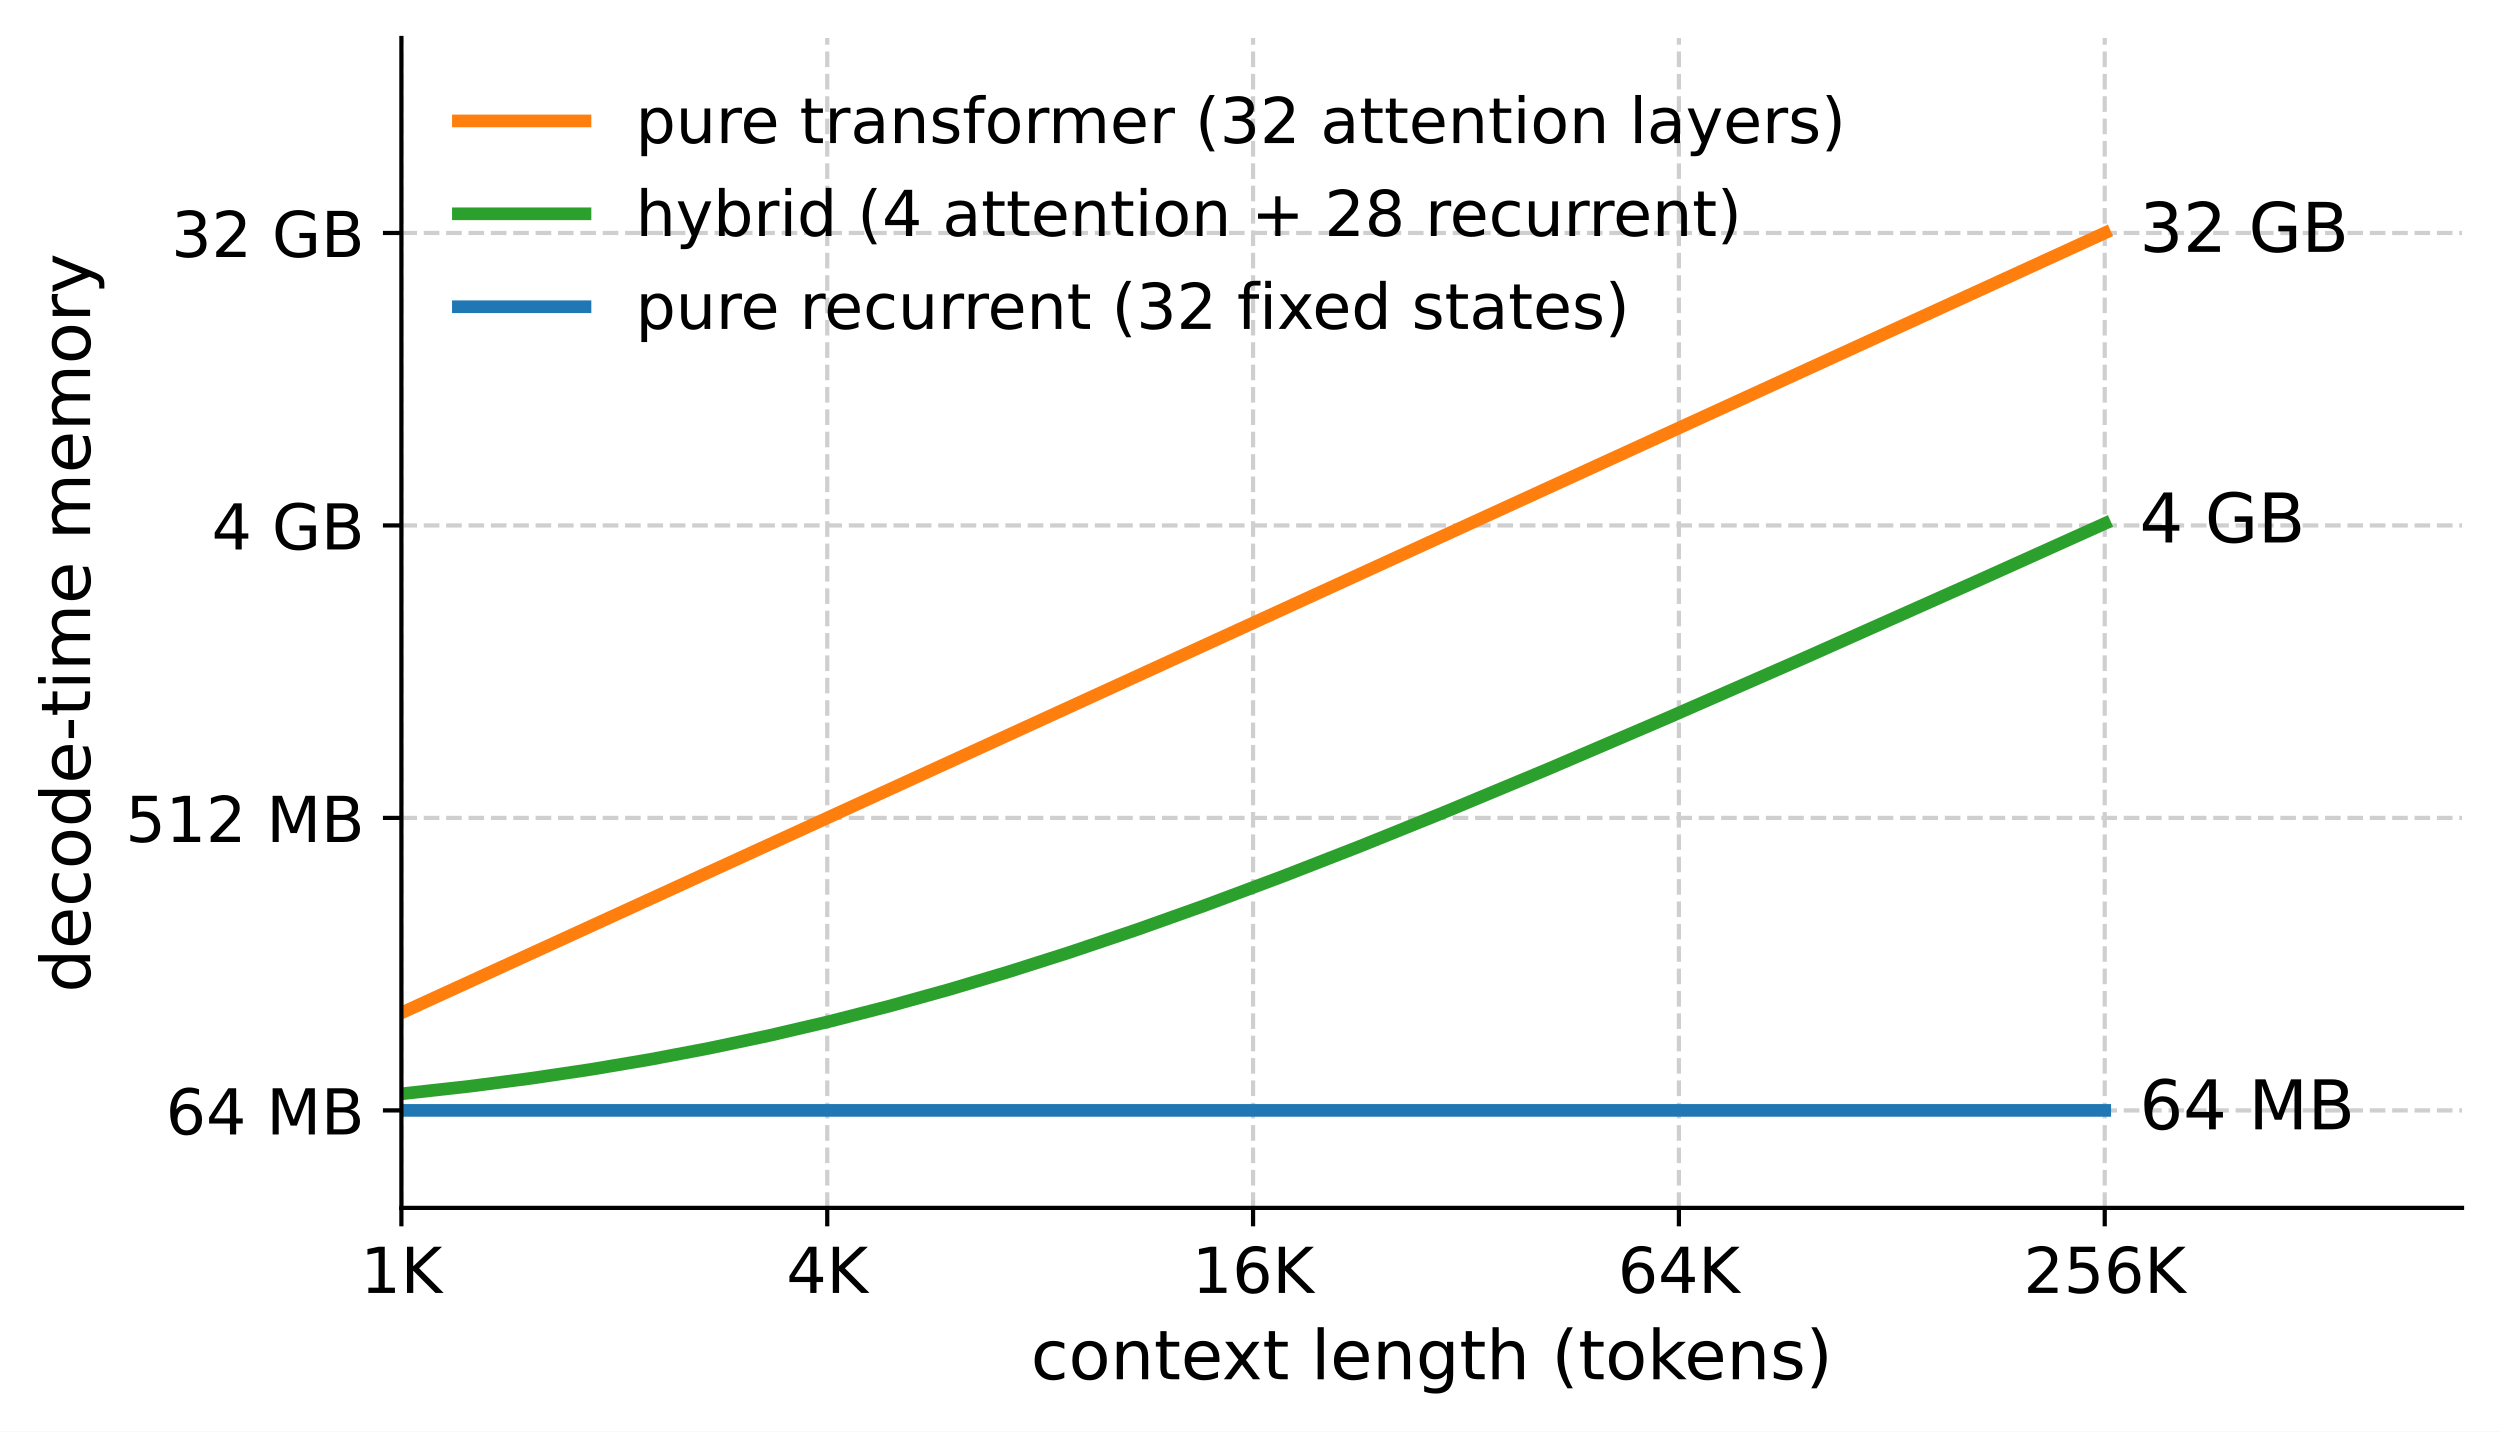
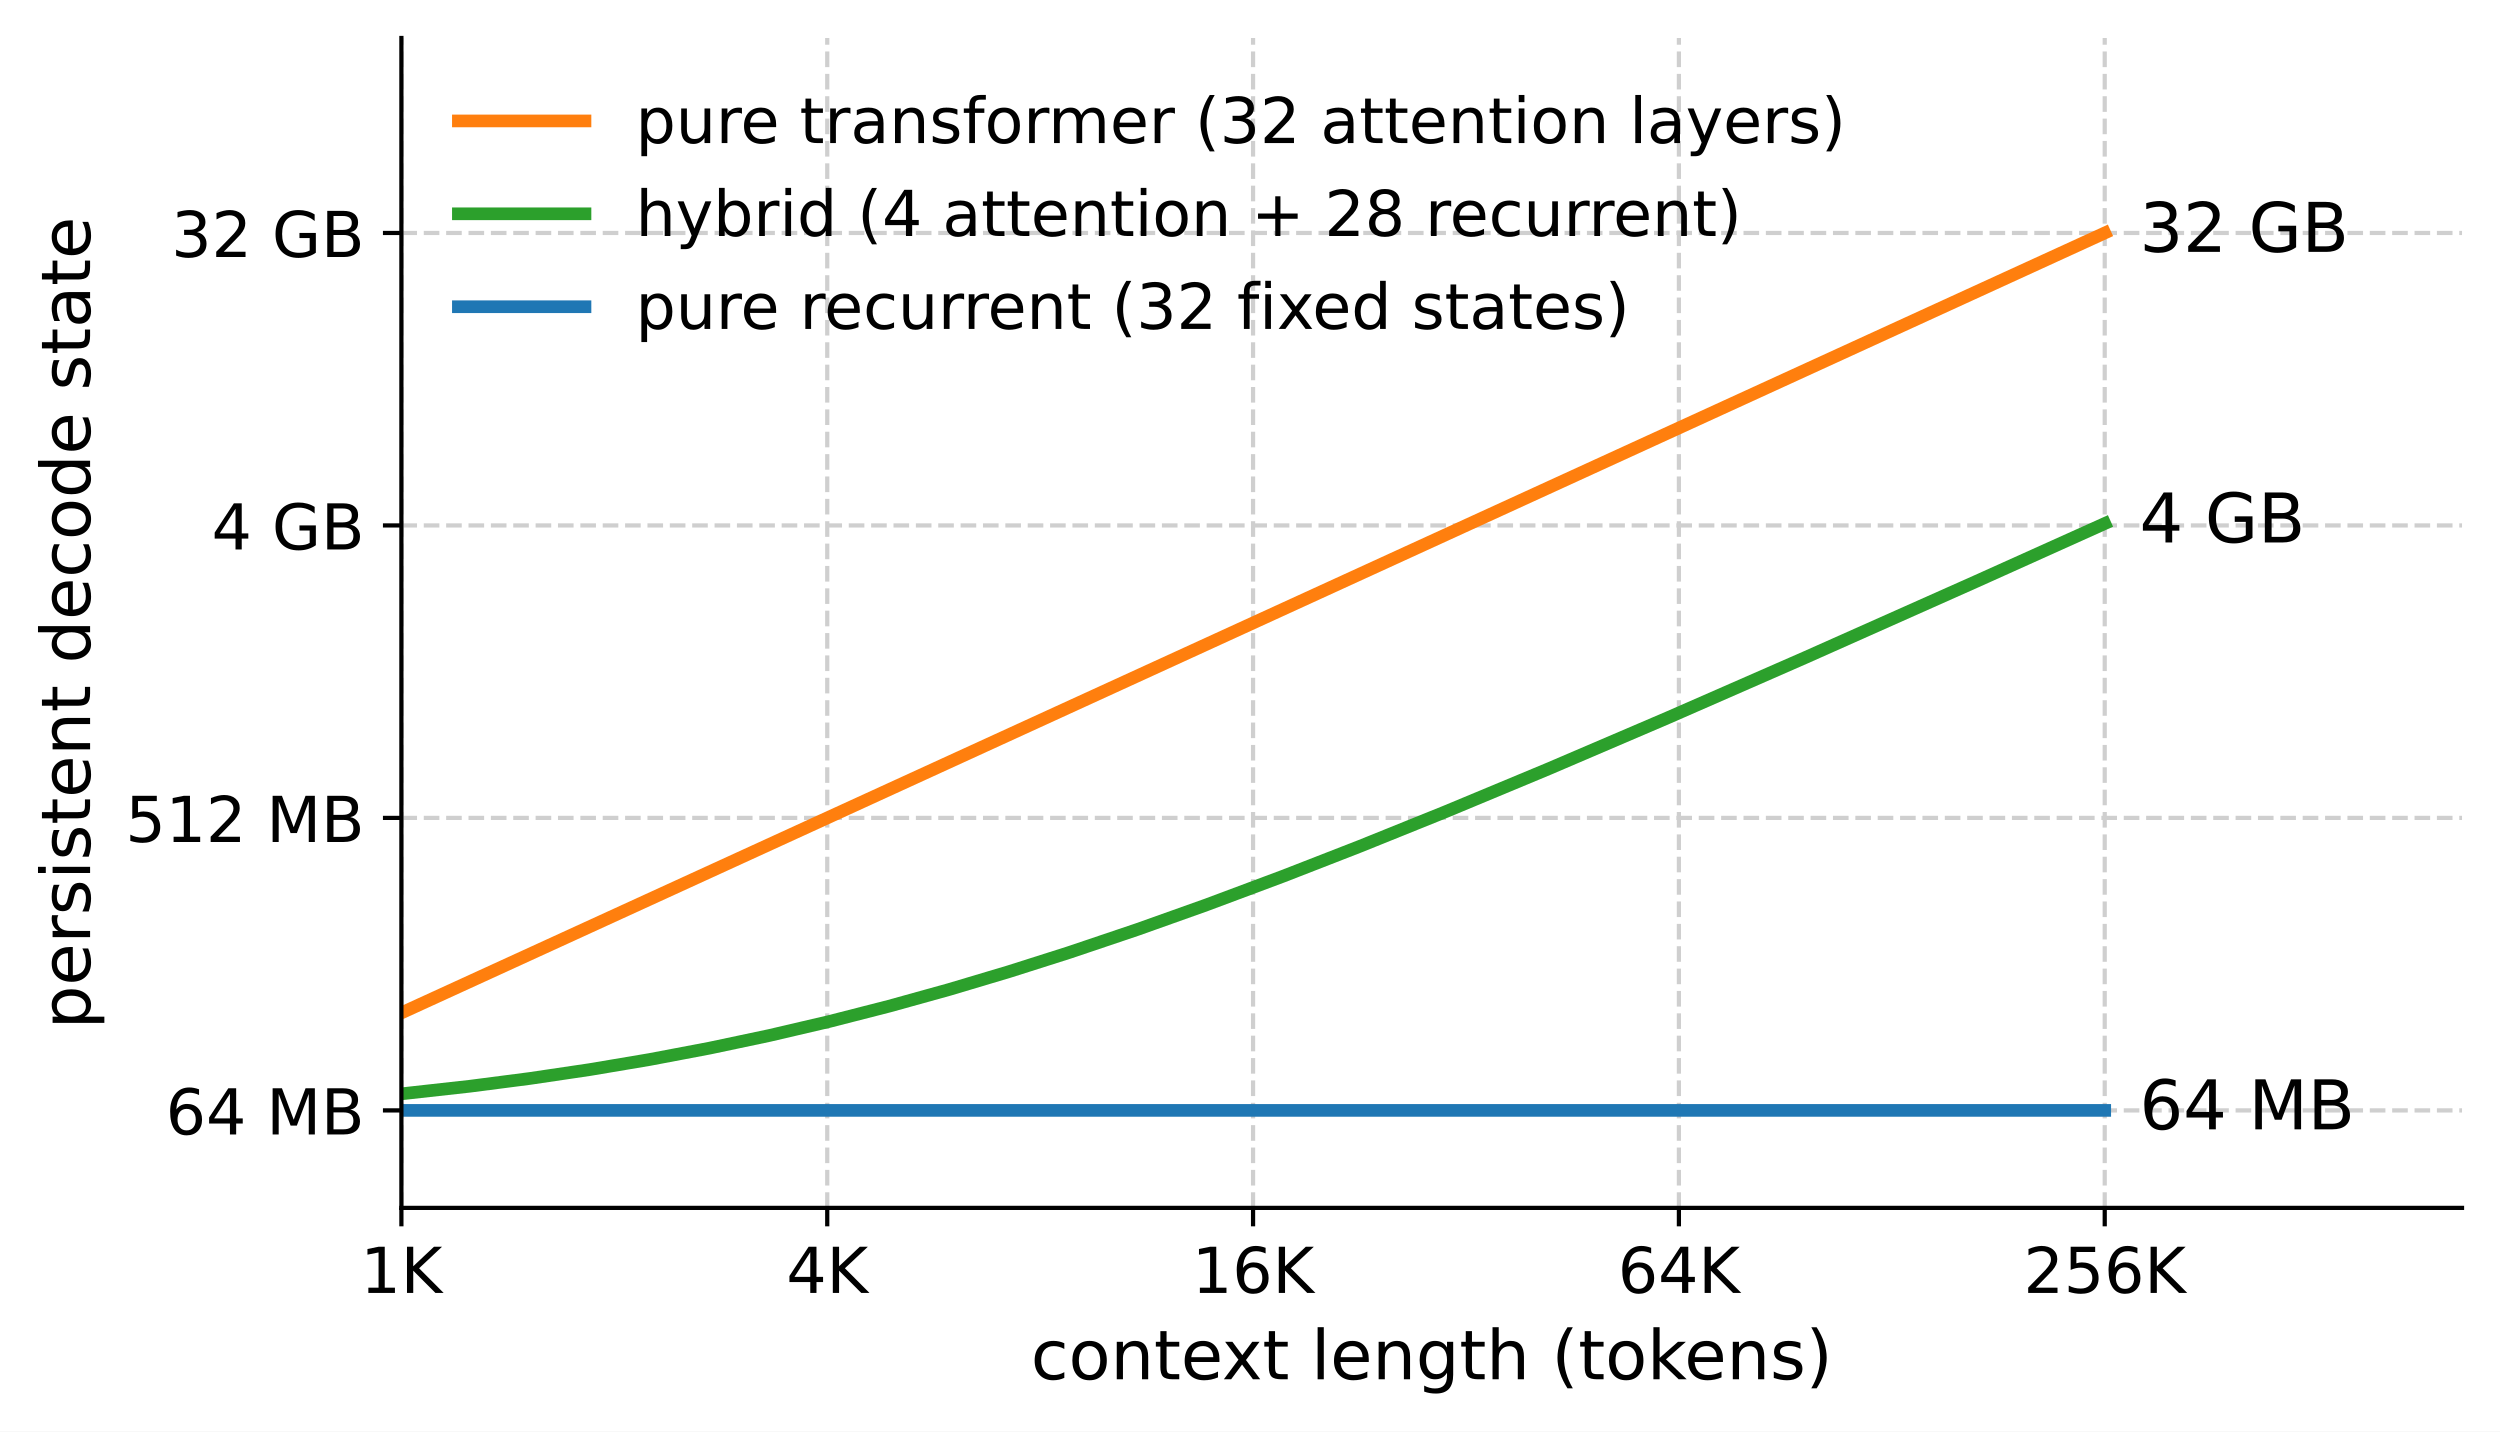
<svg xmlns="http://www.w3.org/2000/svg" xmlns:xlink="http://www.w3.org/1999/xlink" width="473.887pt" height="271.355pt" viewBox="0 0 473.887 271.355" version="1.1">
  <defs>
    <style type="text/css">*{stroke-linejoin: round; stroke-linecap: butt}</style>
  </defs>
  <g id="figure_1">
    <g id="patch_1">
      <path d="M 0 271.355  L 473.887 271.355  L 473.887 0  L 0 0  z " style="fill: #ffffff" />
    </g>
    <g id="axes_1">
      <g id="patch_2">
        <path d="M 76.087 228.96  L 466.687 228.96  L 466.687 7.2  L 76.087 7.2  z " style="fill: #ffffff" />
      </g>
      <g id="matplotlib.axis_1">
        <g id="xtick_1">
          <g id="line2d_1">
            <path d="M 76.087 228.96  L 76.087 7.2  " clip-path="url(#p1546eabfde)" style="fill: none; stroke-dasharray: 2.96,1.28; stroke-dashoffset: 0; stroke: #cfcfcf; stroke-width: 0.8" />
          </g>
          <g id="line2d_2">
            <defs>
              <path id="m0e0d04b24a" d="M 0 0  L 0 3.5  " style="stroke: #000000; stroke-width: 0.8" />
            </defs>
            <g>
              <use xlink:href="#m0e0d04b24a" x="76.087" y="228.96" style="stroke: #000000; stroke-width: 0.8" />
            </g>
          </g>
          <g id="text_1">
            <g transform="translate(68.335 245.0781) scale(0.12 -0.12)">
              <defs>
                <path id="DejaVuSans-31" d="M 794 531  L 1825 531  L 1825 4091  L 703 3866  L 703 4441  L 1819 4666  L 2450 4666  L 2450 531  L 3481 531  L 3481 0  L 794 0  L 794 531  z " transform="scale(0.015625)" />
                <path id="DejaVuSans-4b" d="M 628 4666  L 1259 4666  L 1259 2694  L 3353 4666  L 4166 4666  L 1850 2491  L 4331 0  L 3500 0  L 1259 2247  L 1259 0  L 628 0  L 628 4666  z " transform="scale(0.015625)" />
              </defs>
              <use xlink:href="#DejaVuSans-31" />
              <use xlink:href="#DejaVuSans-4b" transform="translate(63.62305 0)" />
            </g>
          </g>
        </g>
        <g id="xtick_2">
          <g id="line2d_3">
            <path d="M 156.806 228.96  L 156.806 7.2  " clip-path="url(#p1546eabfde)" style="fill: none; stroke-dasharray: 2.96,1.28; stroke-dashoffset: 0; stroke: #cfcfcf; stroke-width: 0.8" />
          </g>
          <g id="line2d_4">
            <g>
              <use xlink:href="#m0e0d04b24a" x="156.806" y="228.96" style="stroke: #000000; stroke-width: 0.8" />
            </g>
          </g>
          <g id="text_2">
            <g transform="translate(149.0536 245.0781) scale(0.12 -0.12)">
              <defs>
                <path id="DejaVuSans-34" d="M 2419 4116  L 825 1625  L 2419 1625  L 2419 4116  z M 2253 4666  L 3047 4666  L 3047 1625  L 3713 1625  L 3713 1100  L 3047 1100  L 3047 0  L 2419 0  L 2419 1100  L 313 1100  L 313 1709  L 2253 4666  z " transform="scale(0.015625)" />
              </defs>
              <use xlink:href="#DejaVuSans-34" />
              <use xlink:href="#DejaVuSans-4b" transform="translate(63.62305 0)" />
            </g>
          </g>
        </g>
        <g id="xtick_3">
          <g id="line2d_5">
            <path d="M 237.524 228.96  L 237.524 7.2  " clip-path="url(#p1546eabfde)" style="fill: none; stroke-dasharray: 2.96,1.28; stroke-dashoffset: 0; stroke: #cfcfcf; stroke-width: 0.8" />
          </g>
          <g id="line2d_6">
            <g>
              <use xlink:href="#m0e0d04b24a" x="237.524" y="228.96" style="stroke: #000000; stroke-width: 0.8" />
            </g>
          </g>
          <g id="text_3">
            <g transform="translate(225.9546 245.0781) scale(0.12 -0.12)">
              <defs>
                <path id="DejaVuSans-36" d="M 2113 2584  Q 1688 2584 1439 2293  Q 1191 2003 1191 1497  Q 1191 994 1439 701  Q 1688 409 2113 409  Q 2538 409 2786 701  Q 3034 994 3034 1497  Q 3034 2003 2786 2293  Q 2538 2584 2113 2584  z M 3366 4563  L 3366 3988  Q 3128 4100 2886 4159  Q 2644 4219 2406 4219  Q 1781 4219 1451 3797  Q 1122 3375 1075 2522  Q 1259 2794 1537 2939  Q 1816 3084 2150 3084  Q 2853 3084 3261 2657  Q 3669 2231 3669 1497  Q 3669 778 3244 343  Q 2819 -91 2113 -91  Q 1303 -91 875 529  Q 447 1150 447 2328  Q 447 3434 972 4092  Q 1497 4750 2381 4750  Q 2619 4750 2861 4703  Q 3103 4656 3366 4563  z " transform="scale(0.015625)" />
              </defs>
              <use xlink:href="#DejaVuSans-31" />
              <use xlink:href="#DejaVuSans-36" transform="translate(63.62305 0)" />
              <use xlink:href="#DejaVuSans-4b" transform="translate(127.2461 0)" />
            </g>
          </g>
        </g>
        <g id="xtick_4">
          <g id="line2d_7">
            <path d="M 318.243 228.96  L 318.243 7.2  " clip-path="url(#p1546eabfde)" style="fill: none; stroke-dasharray: 2.96,1.28; stroke-dashoffset: 0; stroke: #cfcfcf; stroke-width: 0.8" />
          </g>
          <g id="line2d_8">
            <g>
              <use xlink:href="#m0e0d04b24a" x="318.243" y="228.96" style="stroke: #000000; stroke-width: 0.8" />
            </g>
          </g>
          <g id="text_4">
            <g transform="translate(306.6732 245.0781) scale(0.12 -0.12)">
              <use xlink:href="#DejaVuSans-36" />
              <use xlink:href="#DejaVuSans-34" transform="translate(63.62305 0)" />
              <use xlink:href="#DejaVuSans-4b" transform="translate(127.2461 0)" />
            </g>
          </g>
        </g>
        <g id="xtick_5">
          <g id="line2d_9">
            <path d="M 398.961 228.96  L 398.961 7.2  " clip-path="url(#p1546eabfde)" style="fill: none; stroke-dasharray: 2.96,1.28; stroke-dashoffset: 0; stroke: #cfcfcf; stroke-width: 0.8" />
          </g>
          <g id="line2d_10">
            <g>
              <use xlink:href="#m0e0d04b24a" x="398.961" y="228.96" style="stroke: #000000; stroke-width: 0.8" />
            </g>
          </g>
          <g id="text_5">
            <g transform="translate(383.5742 245.0781) scale(0.12 -0.12)">
              <defs>
                <path id="DejaVuSans-32" d="M 1228 531  L 3431 531  L 3431 0  L 469 0  L 469 531  Q 828 903 1448 1529  Q 2069 2156 2228 2338  Q 2531 2678 2651 2914  Q 2772 3150 2772 3378  Q 2772 3750 2511 3984  Q 2250 4219 1831 4219  Q 1534 4219 1204 4116  Q 875 4013 500 3803  L 500 4441  Q 881 4594 1212 4672  Q 1544 4750 1819 4750  Q 2544 4750 2975 4387  Q 3406 4025 3406 3419  Q 3406 3131 3298 2873  Q 3191 2616 2906 2266  Q 2828 2175 2409 1742  Q 1991 1309 1228 531  z " transform="scale(0.015625)" />
                <path id="DejaVuSans-35" d="M 691 4666  L 3169 4666  L 3169 4134  L 1269 4134  L 1269 2991  Q 1406 3038 1543 3061  Q 1681 3084 1819 3084  Q 2600 3084 3056 2656  Q 3513 2228 3513 1497  Q 3513 744 3044 326  Q 2575 -91 1722 -91  Q 1428 -91 1123 -41  Q 819 9 494 109  L 494 744  Q 775 591 1075 516  Q 1375 441 1709 441  Q 2250 441 2565 725  Q 2881 1009 2881 1497  Q 2881 1984 2565 2268  Q 2250 2553 1709 2553  Q 1456 2553 1204 2497  Q 953 2441 691 2322  L 691 4666  z " transform="scale(0.015625)" />
              </defs>
              <use xlink:href="#DejaVuSans-32" />
              <use xlink:href="#DejaVuSans-35" transform="translate(63.62305 0)" />
              <use xlink:href="#DejaVuSans-36" transform="translate(127.2461 0)" />
              <use xlink:href="#DejaVuSans-4b" transform="translate(190.8691 0)" />
            </g>
          </g>
        </g>
        <g id="text_6">
          <g transform="translate(195.4062 261.4517) scale(0.13 -0.13)">
            <defs>
              <path id="DejaVuSans-63" d="M 3122 3366  L 3122 2828  Q 2878 2963 2633 3030  Q 2388 3097 2138 3097  Q 1578 3097 1268 2742  Q 959 2388 959 1747  Q 959 1106 1268 751  Q 1578 397 2138 397  Q 2388 397 2633 464  Q 2878 531 3122 666  L 3122 134  Q 2881 22 2623 -34  Q 2366 -91 2075 -91  Q 1284 -91 818 406  Q 353 903 353 1747  Q 353 2603 823 3093  Q 1294 3584 2113 3584  Q 2378 3584 2631 3529  Q 2884 3475 3122 3366  z " transform="scale(0.015625)" />
              <path id="DejaVuSans-6f" d="M 1959 3097  Q 1497 3097 1228 2736  Q 959 2375 959 1747  Q 959 1119 1226 758  Q 1494 397 1959 397  Q 2419 397 2687 759  Q 2956 1122 2956 1747  Q 2956 2369 2687 2733  Q 2419 3097 1959 3097  z M 1959 3584  Q 2709 3584 3137 3096  Q 3566 2609 3566 1747  Q 3566 888 3137 398  Q 2709 -91 1959 -91  Q 1206 -91 779 398  Q 353 888 353 1747  Q 353 2609 779 3096  Q 1206 3584 1959 3584  z " transform="scale(0.015625)" />
              <path id="DejaVuSans-6e" d="M 3513 2113  L 3513 0  L 2938 0  L 2938 2094  Q 2938 2591 2744 2837  Q 2550 3084 2163 3084  Q 1697 3084 1428 2787  Q 1159 2491 1159 1978  L 1159 0  L 581 0  L 581 3500  L 1159 3500  L 1159 2956  Q 1366 3272 1645 3428  Q 1925 3584 2291 3584  Q 2894 3584 3203 3211  Q 3513 2838 3513 2113  z " transform="scale(0.015625)" />
              <path id="DejaVuSans-74" d="M 1172 4494  L 1172 3500  L 2356 3500  L 2356 3053  L 1172 3053  L 1172 1153  Q 1172 725 1289 603  Q 1406 481 1766 481  L 2356 481  L 2356 0  L 1766 0  Q 1100 0 847 248  Q 594 497 594 1153  L 594 3053  L 172 3053  L 172 3500  L 594 3500  L 594 4494  L 1172 4494  z " transform="scale(0.015625)" />
              <path id="DejaVuSans-65" d="M 3597 1894  L 3597 1613  L 953 1613  Q 991 1019 1311 708  Q 1631 397 2203 397  Q 2534 397 2845 478  Q 3156 559 3463 722  L 3463 178  Q 3153 47 2828 -22  Q 2503 -91 2169 -91  Q 1331 -91 842 396  Q 353 884 353 1716  Q 353 2575 817 3079  Q 1281 3584 2069 3584  Q 2775 3584 3186 3129  Q 3597 2675 3597 1894  z M 3022 2063  Q 3016 2534 2758 2815  Q 2500 3097 2075 3097  Q 1594 3097 1305 2825  Q 1016 2553 972 2059  L 3022 2063  z " transform="scale(0.015625)" />
              <path id="DejaVuSans-78" d="M 3513 3500  L 2247 1797  L 3578 0  L 2900 0  L 1881 1375  L 863 0  L 184 0  L 1544 1831  L 300 3500  L 978 3500  L 1906 2253  L 2834 3500  L 3513 3500  z " transform="scale(0.015625)" />
              <path id="DejaVuSans-20" transform="scale(0.015625)" />
              <path id="DejaVuSans-6c" d="M 603 4863  L 1178 4863  L 1178 0  L 603 0  L 603 4863  z " transform="scale(0.015625)" />
              <path id="DejaVuSans-67" d="M 2906 1791  Q 2906 2416 2648 2759  Q 2391 3103 1925 3103  Q 1463 3103 1205 2759  Q 947 2416 947 1791  Q 947 1169 1205 825  Q 1463 481 1925 481  Q 2391 481 2648 825  Q 2906 1169 2906 1791  z M 3481 434  Q 3481 -459 3084 -895  Q 2688 -1331 1869 -1331  Q 1566 -1331 1297 -1286  Q 1028 -1241 775 -1147  L 775 -588  Q 1028 -725 1275 -790  Q 1522 -856 1778 -856  Q 2344 -856 2625 -561  Q 2906 -266 2906 331  L 2906 616  Q 2728 306 2450 153  Q 2172 0 1784 0  Q 1141 0 747 490  Q 353 981 353 1791  Q 353 2603 747 3093  Q 1141 3584 1784 3584  Q 2172 3584 2450 3431  Q 2728 3278 2906 2969  L 2906 3500  L 3481 3500  L 3481 434  z " transform="scale(0.015625)" />
              <path id="DejaVuSans-68" d="M 3513 2113  L 3513 0  L 2938 0  L 2938 2094  Q 2938 2591 2744 2837  Q 2550 3084 2163 3084  Q 1697 3084 1428 2787  Q 1159 2491 1159 1978  L 1159 0  L 581 0  L 581 4863  L 1159 4863  L 1159 2956  Q 1366 3272 1645 3428  Q 1925 3584 2291 3584  Q 2894 3584 3203 3211  Q 3513 2838 3513 2113  z " transform="scale(0.015625)" />
              <path id="DejaVuSans-28" d="M 1984 4856  Q 1566 4138 1362 3434  Q 1159 2731 1159 2009  Q 1159 1288 1364 580  Q 1569 -128 1984 -844  L 1484 -844  Q 1016 -109 783 600  Q 550 1309 550 2009  Q 550 2706 781 3412  Q 1013 4119 1484 4856  L 1984 4856  z " transform="scale(0.015625)" />
              <path id="DejaVuSans-6b" d="M 581 4863  L 1159 4863  L 1159 1991  L 2875 3500  L 3609 3500  L 1753 1863  L 3688 0  L 2938 0  L 1159 1709  L 1159 0  L 581 0  L 581 4863  z " transform="scale(0.015625)" />
              <path id="DejaVuSans-73" d="M 2834 3397  L 2834 2853  Q 2591 2978 2328 3040  Q 2066 3103 1784 3103  Q 1356 3103 1142 2972  Q 928 2841 928 2578  Q 928 2378 1081 2264  Q 1234 2150 1697 2047  L 1894 2003  Q 2506 1872 2764 1633  Q 3022 1394 3022 966  Q 3022 478 2636 193  Q 2250 -91 1575 -91  Q 1294 -91 989 -36  Q 684 19 347 128  L 347 722  Q 666 556 975 473  Q 1284 391 1588 391  Q 1994 391 2212 530  Q 2431 669 2431 922  Q 2431 1156 2273 1281  Q 2116 1406 1581 1522  L 1381 1569  Q 847 1681 609 1914  Q 372 2147 372 2553  Q 372 3047 722 3315  Q 1072 3584 1716 3584  Q 2034 3584 2315 3537  Q 2597 3491 2834 3397  z " transform="scale(0.015625)" />
              <path id="DejaVuSans-29" d="M 513 4856  L 1013 4856  Q 1481 4119 1714 3412  Q 1947 2706 1947 2009  Q 1947 1309 1714 600  Q 1481 -109 1013 -844  L 513 -844  Q 928 -128 1133 580  Q 1338 1288 1338 2009  Q 1338 2731 1133 3434  Q 928 4138 513 4856  z " transform="scale(0.015625)" />
            </defs>
            <use xlink:href="#DejaVuSans-63" />
            <use xlink:href="#DejaVuSans-6f" transform="translate(54.98047 0)" />
            <use xlink:href="#DejaVuSans-6e" transform="translate(116.1621 0)" />
            <use xlink:href="#DejaVuSans-74" transform="translate(179.541 0)" />
            <use xlink:href="#DejaVuSans-65" transform="translate(218.75 0)" />
            <use xlink:href="#DejaVuSans-78" transform="translate(278.5234 0)" />
            <use xlink:href="#DejaVuSans-74" transform="translate(337.7031 0)" />
            <use xlink:href="#DejaVuSans-20" transform="translate(376.9121 0)" />
            <use xlink:href="#DejaVuSans-6c" transform="translate(408.6992 0)" />
            <use xlink:href="#DejaVuSans-65" transform="translate(436.4824 0)" />
            <use xlink:href="#DejaVuSans-6e" transform="translate(498.0059 0)" />
            <use xlink:href="#DejaVuSans-67" transform="translate(561.3848 0)" />
            <use xlink:href="#DejaVuSans-74" transform="translate(624.8613 0)" />
            <use xlink:href="#DejaVuSans-68" transform="translate(664.0703 0)" />
            <use xlink:href="#DejaVuSans-20" transform="translate(727.4492 0)" />
            <use xlink:href="#DejaVuSans-28" transform="translate(759.2363 0)" />
            <use xlink:href="#DejaVuSans-74" transform="translate(798.25 0)" />
            <use xlink:href="#DejaVuSans-6f" transform="translate(837.459 0)" />
            <use xlink:href="#DejaVuSans-6b" transform="translate(898.6406 0)" />
            <use xlink:href="#DejaVuSans-65" transform="translate(952.9258 0)" />
            <use xlink:href="#DejaVuSans-6e" transform="translate(1014.449 0)" />
            <use xlink:href="#DejaVuSans-73" transform="translate(1077.828 0)" />
            <use xlink:href="#DejaVuSans-29" transform="translate(1129.928 0)" />
          </g>
        </g>
      </g>
      <g id="matplotlib.axis_2">
        <g id="ytick_1">
          <g id="line2d_11">
            <path d="M 76.087 210.48  L 466.687 210.48  " clip-path="url(#p1546eabfde)" style="fill: none; stroke-dasharray: 2.96,1.28; stroke-dashoffset: 0; stroke: #cfcfcf; stroke-width: 0.8" />
          </g>
          <g id="line2d_12">
            <defs>
              <path id="m5d09d475d1" d="M 0 0  L -3.5 0  " style="stroke: #000000; stroke-width: 0.8" />
            </defs>
            <g>
              <use xlink:href="#m5d09d475d1" x="76.087" y="210.48" style="stroke: #000000; stroke-width: 0.8" />
            </g>
          </g>
          <g id="text_7">
            <g transform="translate(31.41656 215.0391) scale(0.12 -0.12)">
              <defs>
                <path id="DejaVuSans-4d" d="M 628 4666  L 1569 4666  L 2759 1491  L 3956 4666  L 4897 4666  L 4897 0  L 4281 0  L 4281 4097  L 3078 897  L 2444 897  L 1241 4097  L 1241 0  L 628 0  L 628 4666  z " transform="scale(0.015625)" />
                <path id="DejaVuSans-42" d="M 1259 2228  L 1259 519  L 2272 519  Q 2781 519 3026 730  Q 3272 941 3272 1375  Q 3272 1813 3026 2020  Q 2781 2228 2272 2228  L 1259 2228  z M 1259 4147  L 1259 2741  L 2194 2741  Q 2656 2741 2882 2914  Q 3109 3088 3109 3444  Q 3109 3797 2882 3972  Q 2656 4147 2194 4147  L 1259 4147  z M 628 4666  L 2241 4666  Q 2963 4666 3353 4366  Q 3744 4066 3744 3513  Q 3744 3084 3544 2831  Q 3344 2578 2956 2516  Q 3422 2416 3680 2098  Q 3938 1781 3938 1306  Q 3938 681 3513 340  Q 3088 0 2303 0  L 628 0  L 628 4666  z " transform="scale(0.015625)" />
              </defs>
              <use xlink:href="#DejaVuSans-36" />
              <use xlink:href="#DejaVuSans-34" transform="translate(63.62305 0)" />
              <use xlink:href="#DejaVuSans-20" transform="translate(127.2461 0)" />
              <use xlink:href="#DejaVuSans-4d" transform="translate(159.0332 0)" />
              <use xlink:href="#DejaVuSans-42" transform="translate(245.3125 0)" />
            </g>
          </g>
        </g>
        <g id="ytick_2">
          <g id="line2d_13">
            <path d="M 76.087 155.04  L 466.687 155.04  " clip-path="url(#p1546eabfde)" style="fill: none; stroke-dasharray: 2.96,1.28; stroke-dashoffset: 0; stroke: #cfcfcf; stroke-width: 0.8" />
          </g>
          <g id="line2d_14">
            <g>
              <use xlink:href="#m5d09d475d1" x="76.087" y="155.04" style="stroke: #000000; stroke-width: 0.8" />
            </g>
          </g>
          <g id="text_8">
            <g transform="translate(23.78156 159.5991) scale(0.12 -0.12)">
              <use xlink:href="#DejaVuSans-35" />
              <use xlink:href="#DejaVuSans-31" transform="translate(63.62305 0)" />
              <use xlink:href="#DejaVuSans-32" transform="translate(127.2461 0)" />
              <use xlink:href="#DejaVuSans-20" transform="translate(190.8691 0)" />
              <use xlink:href="#DejaVuSans-4d" transform="translate(222.6562 0)" />
              <use xlink:href="#DejaVuSans-42" transform="translate(308.9355 0)" />
            </g>
          </g>
        </g>
        <g id="ytick_3">
          <g id="line2d_15">
            <path d="M 76.087 99.6  L 466.687 99.6  " clip-path="url(#p1546eabfde)" style="fill: none; stroke-dasharray: 2.96,1.28; stroke-dashoffset: 0; stroke: #cfcfcf; stroke-width: 0.8" />
          </g>
          <g id="line2d_16">
            <g>
              <use xlink:href="#m5d09d475d1" x="76.087" y="99.6" style="stroke: #000000; stroke-width: 0.8" />
            </g>
          </g>
          <g id="text_9">
            <g transform="translate(40.10719 104.1591) scale(0.12 -0.12)">
              <defs>
                <path id="DejaVuSans-47" d="M 3809 666  L 3809 1919  L 2778 1919  L 2778 2438  L 4434 2438  L 4434 434  Q 4069 175 3628 42  Q 3188 -91 2688 -91  Q 1594 -91 976 548  Q 359 1188 359 2328  Q 359 3472 976 4111  Q 1594 4750 2688 4750  Q 3144 4750 3555 4637  Q 3966 4525 4313 4306  L 4313 3634  Q 3963 3931 3569 4081  Q 3175 4231 2741 4231  Q 1884 4231 1454 3753  Q 1025 3275 1025 2328  Q 1025 1384 1454 906  Q 1884 428 2741 428  Q 3075 428 3337 486  Q 3600 544 3809 666  z " transform="scale(0.015625)" />
              </defs>
              <use xlink:href="#DejaVuSans-34" />
              <use xlink:href="#DejaVuSans-20" transform="translate(63.62305 0)" />
              <use xlink:href="#DejaVuSans-47" transform="translate(95.41016 0)" />
              <use xlink:href="#DejaVuSans-42" transform="translate(172.9004 0)" />
            </g>
          </g>
        </g>
        <g id="ytick_4">
          <g id="line2d_17">
            <path d="M 76.087 44.16  L 466.687 44.16  " clip-path="url(#p1546eabfde)" style="fill: none; stroke-dasharray: 2.96,1.28; stroke-dashoffset: 0; stroke: #cfcfcf; stroke-width: 0.8" />
          </g>
          <g id="line2d_18">
            <g>
              <use xlink:href="#m5d09d475d1" x="76.087" y="44.16" style="stroke: #000000; stroke-width: 0.8" />
            </g>
          </g>
          <g id="text_10">
            <g transform="translate(32.47219 48.71906) scale(0.12 -0.12)">
              <defs>
                <path id="DejaVuSans-33" d="M 2597 2516  Q 3050 2419 3304 2112  Q 3559 1806 3559 1356  Q 3559 666 3084 287  Q 2609 -91 1734 -91  Q 1441 -91 1130 -33  Q 819 25 488 141  L 488 750  Q 750 597 1062 519  Q 1375 441 1716 441  Q 2309 441 2620 675  Q 2931 909 2931 1356  Q 2931 1769 2642 2001  Q 2353 2234 1838 2234  L 1294 2234  L 1294 2753  L 1863 2753  Q 2328 2753 2575 2939  Q 2822 3125 2822 3475  Q 2822 3834 2567 4026  Q 2313 4219 1838 4219  Q 1578 4219 1281 4162  Q 984 4106 628 3988  L 628 4550  Q 988 4650 1302 4700  Q 1616 4750 1894 4750  Q 2613 4750 3031 4423  Q 3450 4097 3450 3541  Q 3450 3153 3228 2886  Q 3006 2619 2597 2516  z " transform="scale(0.015625)" />
              </defs>
              <use xlink:href="#DejaVuSans-33" />
              <use xlink:href="#DejaVuSans-32" transform="translate(63.62305 0)" />
              <use xlink:href="#DejaVuSans-20" transform="translate(127.2461 0)" />
              <use xlink:href="#DejaVuSans-47" transform="translate(159.0332 0)" />
              <use xlink:href="#DejaVuSans-42" transform="translate(236.5234 0)" />
            </g>
          </g>
        </g>
        <g id="text_11">
-           <g transform="translate(17.07797 188.1378) rotate(-90) scale(0.13 -0.13)">
-             <defs>
+           <g transform="translate(17.07797 195.0715) rotate(-90) scale(0.13 -0.13)">
+             <defs>
+               <path id="DejaVuSans-70" d="M 1159 525  L 1159 -1331  L 581 -1331  L 581 3500  L 1159 3500  L 1159 2969  Q 1341 3281 1617 3432  Q 1894 3584 2278 3584  Q 2916 3584 3314 3078  Q 3713 2572 3713 1747  Q 3713 922 3314 415  Q 2916 -91 2278 -91  Q 1894 -91 1617 61  Q 1341 213 1159 525  z M 3116 1747  Q 3116 2381 2855 2742  Q 2594 3103 2138 3103  Q 1681 3103 1420 2742  Q 1159 2381 1159 1747  Q 1159 1113 1420 752  Q 1681 391 2138 391  Q 2594 391 2855 752  Q 3116 1113 3116 1747  z " transform="scale(0.015625)" />
+               <path id="DejaVuSans-72" d="M 2631 2963  Q 2534 3019 2420 3045  Q 2306 3072 2169 3072  Q 1681 3072 1420 2755  Q 1159 2438 1159 1844  L 1159 0  L 581 0  L 581 3500  L 1159 3500  L 1159 2956  Q 1341 3275 1631 3429  Q 1922 3584 2338 3584  Q 2397 3584 2469 3576  Q 2541 3569 2628 3553  L 2631 2963  z " transform="scale(0.015625)" />
+               <path id="DejaVuSans-69" d="M 603 3500  L 1178 3500  L 1178 0  L 603 0  L 603 3500  z M 603 4863  L 1178 4863  L 1178 4134  L 603 4134  L 603 4863  z " transform="scale(0.015625)" />
              <path id="DejaVuSans-64" d="M 2906 2969  L 2906 4863  L 3481 4863  L 3481 0  L 2906 0  L 2906 525  Q 2725 213 2448 61  Q 2172 -91 1784 -91  Q 1150 -91 751 415  Q 353 922 353 1747  Q 353 2572 751 3078  Q 1150 3584 1784 3584  Q 2172 3584 2448 3432  Q 2725 3281 2906 2969  z M 947 1747  Q 947 1113 1208 752  Q 1469 391 1925 391  Q 2381 391 2643 752  Q 2906 1113 2906 1747  Q 2906 2381 2643 2742  Q 2381 3103 1925 3103  Q 1469 3103 1208 2742  Q 947 2381 947 1747  z " transform="scale(0.015625)" />
-               <path id="DejaVuSans-2d" d="M 313 2009  L 1997 2009  L 1997 1497  L 313 1497  L 313 2009  z " transform="scale(0.015625)" />
-               <path id="DejaVuSans-69" d="M 603 3500  L 1178 3500  L 1178 0  L 603 0  L 603 3500  z M 603 4863  L 1178 4863  L 1178 4134  L 603 4134  L 603 4863  z " transform="scale(0.015625)" />
-               <path id="DejaVuSans-6d" d="M 3328 2828  Q 3544 3216 3844 3400  Q 4144 3584 4550 3584  Q 5097 3584 5394 3201  Q 5691 2819 5691 2113  L 5691 0  L 5113 0  L 5113 2094  Q 5113 2597 4934 2840  Q 4756 3084 4391 3084  Q 3944 3084 3684 2787  Q 3425 2491 3425 1978  L 3425 0  L 2847 0  L 2847 2094  Q 2847 2600 2669 2842  Q 2491 3084 2119 3084  Q 1678 3084 1418 2786  Q 1159 2488 1159 1978  L 1159 0  L 581 0  L 581 3500  L 1159 3500  L 1159 2956  Q 1356 3278 1631 3431  Q 1906 3584 2284 3584  Q 2666 3584 2933 3390  Q 3200 3197 3328 2828  z " transform="scale(0.015625)" />
-               <path id="DejaVuSans-72" d="M 2631 2963  Q 2534 3019 2420 3045  Q 2306 3072 2169 3072  Q 1681 3072 1420 2755  Q 1159 2438 1159 1844  L 1159 0  L 581 0  L 581 3500  L 1159 3500  L 1159 2956  Q 1341 3275 1631 3429  Q 1922 3584 2338 3584  Q 2397 3584 2469 3576  Q 2541 3569 2628 3553  L 2631 2963  z " transform="scale(0.015625)" />
-               <path id="DejaVuSans-79" d="M 2059 -325  Q 1816 -950 1584 -1140  Q 1353 -1331 966 -1331  L 506 -1331  L 506 -850  L 844 -850  Q 1081 -850 1212 -737  Q 1344 -625 1503 -206  L 1606 56  L 191 3500  L 800 3500  L 1894 763  L 2988 3500  L 3597 3500  L 2059 -325  z " transform="scale(0.015625)" />
-             </defs>
-             <use xlink:href="#DejaVuSans-64" />
+               <path id="DejaVuSans-61" d="M 2194 1759  Q 1497 1759 1228 1600  Q 959 1441 959 1056  Q 959 750 1161 570  Q 1363 391 1709 391  Q 2188 391 2477 730  Q 2766 1069 2766 1631  L 2766 1759  L 2194 1759  z M 3341 1997  L 3341 0  L 2766 0  L 2766 531  Q 2569 213 2275 61  Q 1981 -91 1556 -91  Q 1019 -91 701 211  Q 384 513 384 1019  Q 384 1609 779 1909  Q 1175 2209 1959 2209  L 2766 2209  L 2766 2266  Q 2766 2663 2505 2880  Q 2244 3097 1772 3097  Q 1472 3097 1187 3025  Q 903 2953 641 2809  L 641 3341  Q 956 3463 1253 3523  Q 1550 3584 1831 3584  Q 2591 3584 2966 3190  Q 3341 2797 3341 1997  z " transform="scale(0.015625)" />
+             </defs>
+             <use xlink:href="#DejaVuSans-70" />
            <use xlink:href="#DejaVuSans-65" transform="translate(63.47656 0)" />
-             <use xlink:href="#DejaVuSans-63" transform="translate(125 0)" />
-             <use xlink:href="#DejaVuSans-6f" transform="translate(179.9805 0)" />
-             <use xlink:href="#DejaVuSans-64" transform="translate(241.1621 0)" />
-             <use xlink:href="#DejaVuSans-65" transform="translate(304.6387 0)" />
-             <use xlink:href="#DejaVuSans-2d" transform="translate(366.1621 0)" />
-             <use xlink:href="#DejaVuSans-74" transform="translate(402.2461 0)" />
-             <use xlink:href="#DejaVuSans-69" transform="translate(441.4551 0)" />
-             <use xlink:href="#DejaVuSans-6d" transform="translate(469.2383 0)" />
-             <use xlink:href="#DejaVuSans-65" transform="translate(566.6504 0)" />
-             <use xlink:href="#DejaVuSans-20" transform="translate(628.1738 0)" />
-             <use xlink:href="#DejaVuSans-6d" transform="translate(659.9609 0)" />
-             <use xlink:href="#DejaVuSans-65" transform="translate(757.373 0)" />
-             <use xlink:href="#DejaVuSans-6d" transform="translate(818.8965 0)" />
-             <use xlink:href="#DejaVuSans-6f" transform="translate(916.3086 0)" />
-             <use xlink:href="#DejaVuSans-72" transform="translate(977.4902 0)" />
-             <use xlink:href="#DejaVuSans-79" transform="translate(1018.604 0)" />
+             <use xlink:href="#DejaVuSans-72" transform="translate(125 0)" />
+             <use xlink:href="#DejaVuSans-73" transform="translate(166.1133 0)" />
+             <use xlink:href="#DejaVuSans-69" transform="translate(218.2129 0)" />
+             <use xlink:href="#DejaVuSans-73" transform="translate(245.9961 0)" />
+             <use xlink:href="#DejaVuSans-74" transform="translate(298.0957 0)" />
+             <use xlink:href="#DejaVuSans-65" transform="translate(337.3047 0)" />
+             <use xlink:href="#DejaVuSans-6e" transform="translate(398.8281 0)" />
+             <use xlink:href="#DejaVuSans-74" transform="translate(462.207 0)" />
+             <use xlink:href="#DejaVuSans-20" transform="translate(501.416 0)" />
+             <use xlink:href="#DejaVuSans-64" transform="translate(533.2031 0)" />
+             <use xlink:href="#DejaVuSans-65" transform="translate(596.6797 0)" />
+             <use xlink:href="#DejaVuSans-63" transform="translate(658.2031 0)" />
+             <use xlink:href="#DejaVuSans-6f" transform="translate(713.1836 0)" />
+             <use xlink:href="#DejaVuSans-64" transform="translate(774.3652 0)" />
+             <use xlink:href="#DejaVuSans-65" transform="translate(837.8418 0)" />
+             <use xlink:href="#DejaVuSans-20" transform="translate(899.3652 0)" />
+             <use xlink:href="#DejaVuSans-73" transform="translate(931.1523 0)" />
+             <use xlink:href="#DejaVuSans-74" transform="translate(983.252 0)" />
+             <use xlink:href="#DejaVuSans-61" transform="translate(1022.461 0)" />
+             <use xlink:href="#DejaVuSans-74" transform="translate(1083.74 0)" />
+             <use xlink:href="#DejaVuSans-65" transform="translate(1122.949 0)" />
          </g>
        </g>
      </g>
      <g id="line2d_19">
        <path d="M 76.087 192  L 398.961 44.16  L 398.961 44.16  " clip-path="url(#p1546eabfde)" style="fill: none; stroke: #ff7f0e; stroke-width: 2.4; stroke-linecap: square" />
      </g>
      <g id="line2d_20">
        <path d="M 76.087 207.34  L 89.067 205.9  L 100.424 204.43  L 111.782 202.747  L 123.139 200.834  L 134.497 198.68  L 145.854 196.277  L 157.211 193.621  L 168.569 190.713  L 179.926 187.559  L 191.284 184.169  L 202.641 180.556  L 215.621 176.175  L 228.601 171.551  L 243.203 166.094  L 257.805 160.405  L 274.03 153.858  L 293.5 145.748  L 316.215 136.02  L 342.174 124.652  L 374.624 110.196  L 398.961 99.238  L 398.961 99.238  " clip-path="url(#p1546eabfde)" style="fill: none; stroke: #2ca02c; stroke-width: 2.4; stroke-linecap: square" />
      </g>
      <g id="line2d_21">
        <path d="M 76.087 210.48  L 398.961 210.48  L 398.961 210.48  " clip-path="url(#p1546eabfde)" style="fill: none; stroke: #1f77b4; stroke-width: 2.4; stroke-linecap: square" />
      </g>
      <g id="patch_3">
        <path d="M 76.087 228.96  L 76.087 7.2  " style="fill: none; stroke: #000000; stroke-width: 0.8; stroke-linejoin: miter; stroke-linecap: square" />
      </g>
      <g id="patch_4">
        <path d="M 76.087 228.96  L 466.687 228.96  " style="fill: none; stroke: #000000; stroke-width: 0.8; stroke-linejoin: miter; stroke-linecap: square" />
      </g>
      <g id="text_12">
        <g transform="translate(405.5601 47.74719) scale(0.13 -0.13)">
          <use xlink:href="#DejaVuSans-33" />
          <use xlink:href="#DejaVuSans-32" transform="translate(63.62305 0)" />
          <use xlink:href="#DejaVuSans-20" transform="translate(127.2461 0)" />
          <use xlink:href="#DejaVuSans-47" transform="translate(159.0332 0)" />
          <use xlink:href="#DejaVuSans-42" transform="translate(236.5234 0)" />
        </g>
      </g>
      <g id="text_13">
        <g transform="translate(405.5601 102.8252) scale(0.13 -0.13)">
          <use xlink:href="#DejaVuSans-34" />
          <use xlink:href="#DejaVuSans-20" transform="translate(63.62305 0)" />
          <use xlink:href="#DejaVuSans-47" transform="translate(95.41016 0)" />
          <use xlink:href="#DejaVuSans-42" transform="translate(172.9004 0)" />
        </g>
      </g>
      <g id="text_14">
        <g transform="translate(405.5601 214.0672) scale(0.13 -0.13)">
          <use xlink:href="#DejaVuSans-36" />
          <use xlink:href="#DejaVuSans-34" transform="translate(63.62305 0)" />
          <use xlink:href="#DejaVuSans-20" transform="translate(127.2461 0)" />
          <use xlink:href="#DejaVuSans-4d" transform="translate(159.0332 0)" />
          <use xlink:href="#DejaVuSans-42" transform="translate(245.3125 0)" />
        </g>
      </g>
      <g id="legend_1">
        <g id="line2d_22">
          <path d="M 86.887 22.918  L 98.887 22.918  L 110.887 22.918  " style="fill: none; stroke: #ff7f0e; stroke-width: 2.4; stroke-linecap: square" />
        </g>
        <g id="text_15">
          <g transform="translate(120.4872 27.11812) scale(0.12 -0.12)">
            <defs>
-               <path id="DejaVuSans-70" d="M 1159 525  L 1159 -1331  L 581 -1331  L 581 3500  L 1159 3500  L 1159 2969  Q 1341 3281 1617 3432  Q 1894 3584 2278 3584  Q 2916 3584 3314 3078  Q 3713 2572 3713 1747  Q 3713 922 3314 415  Q 2916 -91 2278 -91  Q 1894 -91 1617 61  Q 1341 213 1159 525  z M 3116 1747  Q 3116 2381 2855 2742  Q 2594 3103 2138 3103  Q 1681 3103 1420 2742  Q 1159 2381 1159 1747  Q 1159 1113 1420 752  Q 1681 391 2138 391  Q 2594 391 2855 752  Q 3116 1113 3116 1747  z " transform="scale(0.015625)" />
              <path id="DejaVuSans-75" d="M 544 1381  L 544 3500  L 1119 3500  L 1119 1403  Q 1119 906 1312 657  Q 1506 409 1894 409  Q 2359 409 2629 706  Q 2900 1003 2900 1516  L 2900 3500  L 3475 3500  L 3475 0  L 2900 0  L 2900 538  Q 2691 219 2414 64  Q 2138 -91 1772 -91  Q 1169 -91 856 284  Q 544 659 544 1381  z M 1991 3584  L 1991 3584  z " transform="scale(0.015625)" />
-               <path id="DejaVuSans-61" d="M 2194 1759  Q 1497 1759 1228 1600  Q 959 1441 959 1056  Q 959 750 1161 570  Q 1363 391 1709 391  Q 2188 391 2477 730  Q 2766 1069 2766 1631  L 2766 1759  L 2194 1759  z M 3341 1997  L 3341 0  L 2766 0  L 2766 531  Q 2569 213 2275 61  Q 1981 -91 1556 -91  Q 1019 -91 701 211  Q 384 513 384 1019  Q 384 1609 779 1909  Q 1175 2209 1959 2209  L 2766 2209  L 2766 2266  Q 2766 2663 2505 2880  Q 2244 3097 1772 3097  Q 1472 3097 1187 3025  Q 903 2953 641 2809  L 641 3341  Q 956 3463 1253 3523  Q 1550 3584 1831 3584  Q 2591 3584 2966 3190  Q 3341 2797 3341 1997  z " transform="scale(0.015625)" />
              <path id="DejaVuSans-66" d="M 2375 4863  L 2375 4384  L 1825 4384  Q 1516 4384 1395 4259  Q 1275 4134 1275 3809  L 1275 3500  L 2222 3500  L 2222 3053  L 1275 3053  L 1275 0  L 697 0  L 697 3053  L 147 3053  L 147 3500  L 697 3500  L 697 3744  Q 697 4328 969 4595  Q 1241 4863 1831 4863  L 2375 4863  z " transform="scale(0.015625)" />
+               <path id="DejaVuSans-6d" d="M 3328 2828  Q 3544 3216 3844 3400  Q 4144 3584 4550 3584  Q 5097 3584 5394 3201  Q 5691 2819 5691 2113  L 5691 0  L 5113 0  L 5113 2094  Q 5113 2597 4934 2840  Q 4756 3084 4391 3084  Q 3944 3084 3684 2787  Q 3425 2491 3425 1978  L 3425 0  L 2847 0  L 2847 2094  Q 2847 2600 2669 2842  Q 2491 3084 2119 3084  Q 1678 3084 1418 2786  Q 1159 2488 1159 1978  L 1159 0  L 581 0  L 581 3500  L 1159 3500  L 1159 2956  Q 1356 3278 1631 3431  Q 1906 3584 2284 3584  Q 2666 3584 2933 3390  Q 3200 3197 3328 2828  z " transform="scale(0.015625)" />
+               <path id="DejaVuSans-79" d="M 2059 -325  Q 1816 -950 1584 -1140  Q 1353 -1331 966 -1331  L 506 -1331  L 506 -850  L 844 -850  Q 1081 -850 1212 -737  Q 1344 -625 1503 -206  L 1606 56  L 191 3500  L 800 3500  L 1894 763  L 2988 3500  L 3597 3500  L 2059 -325  z " transform="scale(0.015625)" />
            </defs>
            <use xlink:href="#DejaVuSans-70" />
            <use xlink:href="#DejaVuSans-75" transform="translate(63.47656 0)" />
            <use xlink:href="#DejaVuSans-72" transform="translate(126.8555 0)" />
            <use xlink:href="#DejaVuSans-65" transform="translate(165.7188 0)" />
            <use xlink:href="#DejaVuSans-20" transform="translate(227.2422 0)" />
            <use xlink:href="#DejaVuSans-74" transform="translate(259.0293 0)" />
            <use xlink:href="#DejaVuSans-72" transform="translate(298.2383 0)" />
            <use xlink:href="#DejaVuSans-61" transform="translate(339.3516 0)" />
            <use xlink:href="#DejaVuSans-6e" transform="translate(400.6309 0)" />
            <use xlink:href="#DejaVuSans-73" transform="translate(464.0098 0)" />
            <use xlink:href="#DejaVuSans-66" transform="translate(516.1094 0)" />
            <use xlink:href="#DejaVuSans-6f" transform="translate(551.3145 0)" />
            <use xlink:href="#DejaVuSans-72" transform="translate(612.4961 0)" />
            <use xlink:href="#DejaVuSans-6d" transform="translate(651.8594 0)" />
            <use xlink:href="#DejaVuSans-65" transform="translate(749.2715 0)" />
            <use xlink:href="#DejaVuSans-72" transform="translate(810.7949 0)" />
            <use xlink:href="#DejaVuSans-20" transform="translate(851.9082 0)" />
            <use xlink:href="#DejaVuSans-28" transform="translate(883.6953 0)" />
            <use xlink:href="#DejaVuSans-33" transform="translate(922.709 0)" />
            <use xlink:href="#DejaVuSans-32" transform="translate(986.332 0)" />
            <use xlink:href="#DejaVuSans-20" transform="translate(1049.955 0)" />
            <use xlink:href="#DejaVuSans-61" transform="translate(1081.742 0)" />
            <use xlink:href="#DejaVuSans-74" transform="translate(1143.021 0)" />
            <use xlink:href="#DejaVuSans-74" transform="translate(1182.23 0)" />
            <use xlink:href="#DejaVuSans-65" transform="translate(1221.439 0)" />
            <use xlink:href="#DejaVuSans-6e" transform="translate(1282.963 0)" />
            <use xlink:href="#DejaVuSans-74" transform="translate(1346.342 0)" />
            <use xlink:href="#DejaVuSans-69" transform="translate(1385.551 0)" />
            <use xlink:href="#DejaVuSans-6f" transform="translate(1413.334 0)" />
            <use xlink:href="#DejaVuSans-6e" transform="translate(1474.516 0)" />
            <use xlink:href="#DejaVuSans-20" transform="translate(1537.895 0)" />
            <use xlink:href="#DejaVuSans-6c" transform="translate(1569.682 0)" />
            <use xlink:href="#DejaVuSans-61" transform="translate(1597.465 0)" />
            <use xlink:href="#DejaVuSans-79" transform="translate(1658.744 0)" />
            <use xlink:href="#DejaVuSans-65" transform="translate(1717.924 0)" />
            <use xlink:href="#DejaVuSans-72" transform="translate(1779.447 0)" />
            <use xlink:href="#DejaVuSans-73" transform="translate(1820.561 0)" />
            <use xlink:href="#DejaVuSans-29" transform="translate(1872.66 0)" />
          </g>
        </g>
        <g id="line2d_23">
          <path d="M 86.887 40.532  L 98.887 40.532  L 110.887 40.532  " style="fill: none; stroke: #2ca02c; stroke-width: 2.4; stroke-linecap: square" />
        </g>
        <g id="text_16">
          <g transform="translate(120.4872 44.73188) scale(0.12 -0.12)">
            <defs>
              <path id="DejaVuSans-62" d="M 3116 1747  Q 3116 2381 2855 2742  Q 2594 3103 2138 3103  Q 1681 3103 1420 2742  Q 1159 2381 1159 1747  Q 1159 1113 1420 752  Q 1681 391 2138 391  Q 2594 391 2855 752  Q 3116 1113 3116 1747  z M 1159 2969  Q 1341 3281 1617 3432  Q 1894 3584 2278 3584  Q 2916 3584 3314 3078  Q 3713 2572 3713 1747  Q 3713 922 3314 415  Q 2916 -91 2278 -91  Q 1894 -91 1617 61  Q 1341 213 1159 525  L 1159 0  L 581 0  L 581 4863  L 1159 4863  L 1159 2969  z " transform="scale(0.015625)" />
              <path id="DejaVuSans-2b" d="M 2944 4013  L 2944 2272  L 4684 2272  L 4684 1741  L 2944 1741  L 2944 0  L 2419 0  L 2419 1741  L 678 1741  L 678 2272  L 2419 2272  L 2419 4013  L 2944 4013  z " transform="scale(0.015625)" />
              <path id="DejaVuSans-38" d="M 2034 2216  Q 1584 2216 1326 1975  Q 1069 1734 1069 1313  Q 1069 891 1326 650  Q 1584 409 2034 409  Q 2484 409 2743 651  Q 3003 894 3003 1313  Q 3003 1734 2745 1975  Q 2488 2216 2034 2216  z M 1403 2484  Q 997 2584 770 2862  Q 544 3141 544 3541  Q 544 4100 942 4425  Q 1341 4750 2034 4750  Q 2731 4750 3128 4425  Q 3525 4100 3525 3541  Q 3525 3141 3298 2862  Q 3072 2584 2669 2484  Q 3125 2378 3379 2068  Q 3634 1759 3634 1313  Q 3634 634 3220 271  Q 2806 -91 2034 -91  Q 1263 -91 848 271  Q 434 634 434 1313  Q 434 1759 690 2068  Q 947 2378 1403 2484  z M 1172 3481  Q 1172 3119 1398 2916  Q 1625 2713 2034 2713  Q 2441 2713 2670 2916  Q 2900 3119 2900 3481  Q 2900 3844 2670 4047  Q 2441 4250 2034 4250  Q 1625 4250 1398 4047  Q 1172 3844 1172 3481  z " transform="scale(0.015625)" />
            </defs>
            <use xlink:href="#DejaVuSans-68" />
            <use xlink:href="#DejaVuSans-79" transform="translate(63.37891 0)" />
            <use xlink:href="#DejaVuSans-62" transform="translate(122.5586 0)" />
            <use xlink:href="#DejaVuSans-72" transform="translate(186.0352 0)" />
            <use xlink:href="#DejaVuSans-69" transform="translate(227.1484 0)" />
            <use xlink:href="#DejaVuSans-64" transform="translate(254.9316 0)" />
            <use xlink:href="#DejaVuSans-20" transform="translate(318.4082 0)" />
            <use xlink:href="#DejaVuSans-28" transform="translate(350.1953 0)" />
            <use xlink:href="#DejaVuSans-34" transform="translate(389.209 0)" />
            <use xlink:href="#DejaVuSans-20" transform="translate(452.832 0)" />
            <use xlink:href="#DejaVuSans-61" transform="translate(484.6191 0)" />
            <use xlink:href="#DejaVuSans-74" transform="translate(545.8984 0)" />
            <use xlink:href="#DejaVuSans-74" transform="translate(585.1074 0)" />
            <use xlink:href="#DejaVuSans-65" transform="translate(624.3164 0)" />
            <use xlink:href="#DejaVuSans-6e" transform="translate(685.8398 0)" />
            <use xlink:href="#DejaVuSans-74" transform="translate(749.2188 0)" />
            <use xlink:href="#DejaVuSans-69" transform="translate(788.4277 0)" />
            <use xlink:href="#DejaVuSans-6f" transform="translate(816.2109 0)" />
            <use xlink:href="#DejaVuSans-6e" transform="translate(877.3926 0)" />
            <use xlink:href="#DejaVuSans-20" transform="translate(940.7715 0)" />
            <use xlink:href="#DejaVuSans-2b" transform="translate(972.5586 0)" />
            <use xlink:href="#DejaVuSans-20" transform="translate(1056.348 0)" />
            <use xlink:href="#DejaVuSans-32" transform="translate(1088.135 0)" />
            <use xlink:href="#DejaVuSans-38" transform="translate(1151.758 0)" />
            <use xlink:href="#DejaVuSans-20" transform="translate(1215.381 0)" />
            <use xlink:href="#DejaVuSans-72" transform="translate(1247.168 0)" />
            <use xlink:href="#DejaVuSans-65" transform="translate(1286.031 0)" />
            <use xlink:href="#DejaVuSans-63" transform="translate(1347.555 0)" />
            <use xlink:href="#DejaVuSans-75" transform="translate(1402.535 0)" />
            <use xlink:href="#DejaVuSans-72" transform="translate(1465.914 0)" />
            <use xlink:href="#DejaVuSans-72" transform="translate(1505.277 0)" />
            <use xlink:href="#DejaVuSans-65" transform="translate(1544.141 0)" />
            <use xlink:href="#DejaVuSans-6e" transform="translate(1605.664 0)" />
            <use xlink:href="#DejaVuSans-74" transform="translate(1669.043 0)" />
            <use xlink:href="#DejaVuSans-29" transform="translate(1708.252 0)" />
          </g>
        </g>
        <g id="line2d_24">
          <path d="M 86.887 58.146  L 98.887 58.146  L 110.887 58.146  " style="fill: none; stroke: #1f77b4; stroke-width: 2.4; stroke-linecap: square" />
        </g>
        <g id="text_17">
          <g transform="translate(120.4872 62.34562) scale(0.12 -0.12)">
            <use xlink:href="#DejaVuSans-70" />
            <use xlink:href="#DejaVuSans-75" transform="translate(63.47656 0)" />
            <use xlink:href="#DejaVuSans-72" transform="translate(126.8555 0)" />
            <use xlink:href="#DejaVuSans-65" transform="translate(165.7188 0)" />
            <use xlink:href="#DejaVuSans-20" transform="translate(227.2422 0)" />
            <use xlink:href="#DejaVuSans-72" transform="translate(259.0293 0)" />
            <use xlink:href="#DejaVuSans-65" transform="translate(297.8926 0)" />
            <use xlink:href="#DejaVuSans-63" transform="translate(359.416 0)" />
            <use xlink:href="#DejaVuSans-75" transform="translate(414.3965 0)" />
            <use xlink:href="#DejaVuSans-72" transform="translate(477.7754 0)" />
            <use xlink:href="#DejaVuSans-72" transform="translate(517.1387 0)" />
            <use xlink:href="#DejaVuSans-65" transform="translate(556.002 0)" />
            <use xlink:href="#DejaVuSans-6e" transform="translate(617.5254 0)" />
            <use xlink:href="#DejaVuSans-74" transform="translate(680.9043 0)" />
            <use xlink:href="#DejaVuSans-20" transform="translate(720.1133 0)" />
            <use xlink:href="#DejaVuSans-28" transform="translate(751.9004 0)" />
            <use xlink:href="#DejaVuSans-33" transform="translate(790.9141 0)" />
            <use xlink:href="#DejaVuSans-32" transform="translate(854.5371 0)" />
            <use xlink:href="#DejaVuSans-20" transform="translate(918.1602 0)" />
            <use xlink:href="#DejaVuSans-66" transform="translate(949.9473 0)" />
            <use xlink:href="#DejaVuSans-69" transform="translate(985.1523 0)" />
            <use xlink:href="#DejaVuSans-78" transform="translate(1012.936 0)" />
            <use xlink:href="#DejaVuSans-65" transform="translate(1068.99 0)" />
            <use xlink:href="#DejaVuSans-64" transform="translate(1130.514 0)" />
            <use xlink:href="#DejaVuSans-20" transform="translate(1193.99 0)" />
            <use xlink:href="#DejaVuSans-73" transform="translate(1225.777 0)" />
            <use xlink:href="#DejaVuSans-74" transform="translate(1277.877 0)" />
            <use xlink:href="#DejaVuSans-61" transform="translate(1317.086 0)" />
            <use xlink:href="#DejaVuSans-74" transform="translate(1378.365 0)" />
            <use xlink:href="#DejaVuSans-65" transform="translate(1417.574 0)" />
            <use xlink:href="#DejaVuSans-73" transform="translate(1479.098 0)" />
            <use xlink:href="#DejaVuSans-29" transform="translate(1531.197 0)" />
          </g>
        </g>
      </g>
    </g>
  </g>
  <defs>
    <clipPath id="p1546eabfde">
      <rect x="76.087" y="7.2" width="390.6" height="221.76" />
    </clipPath>
  </defs>
</svg>
